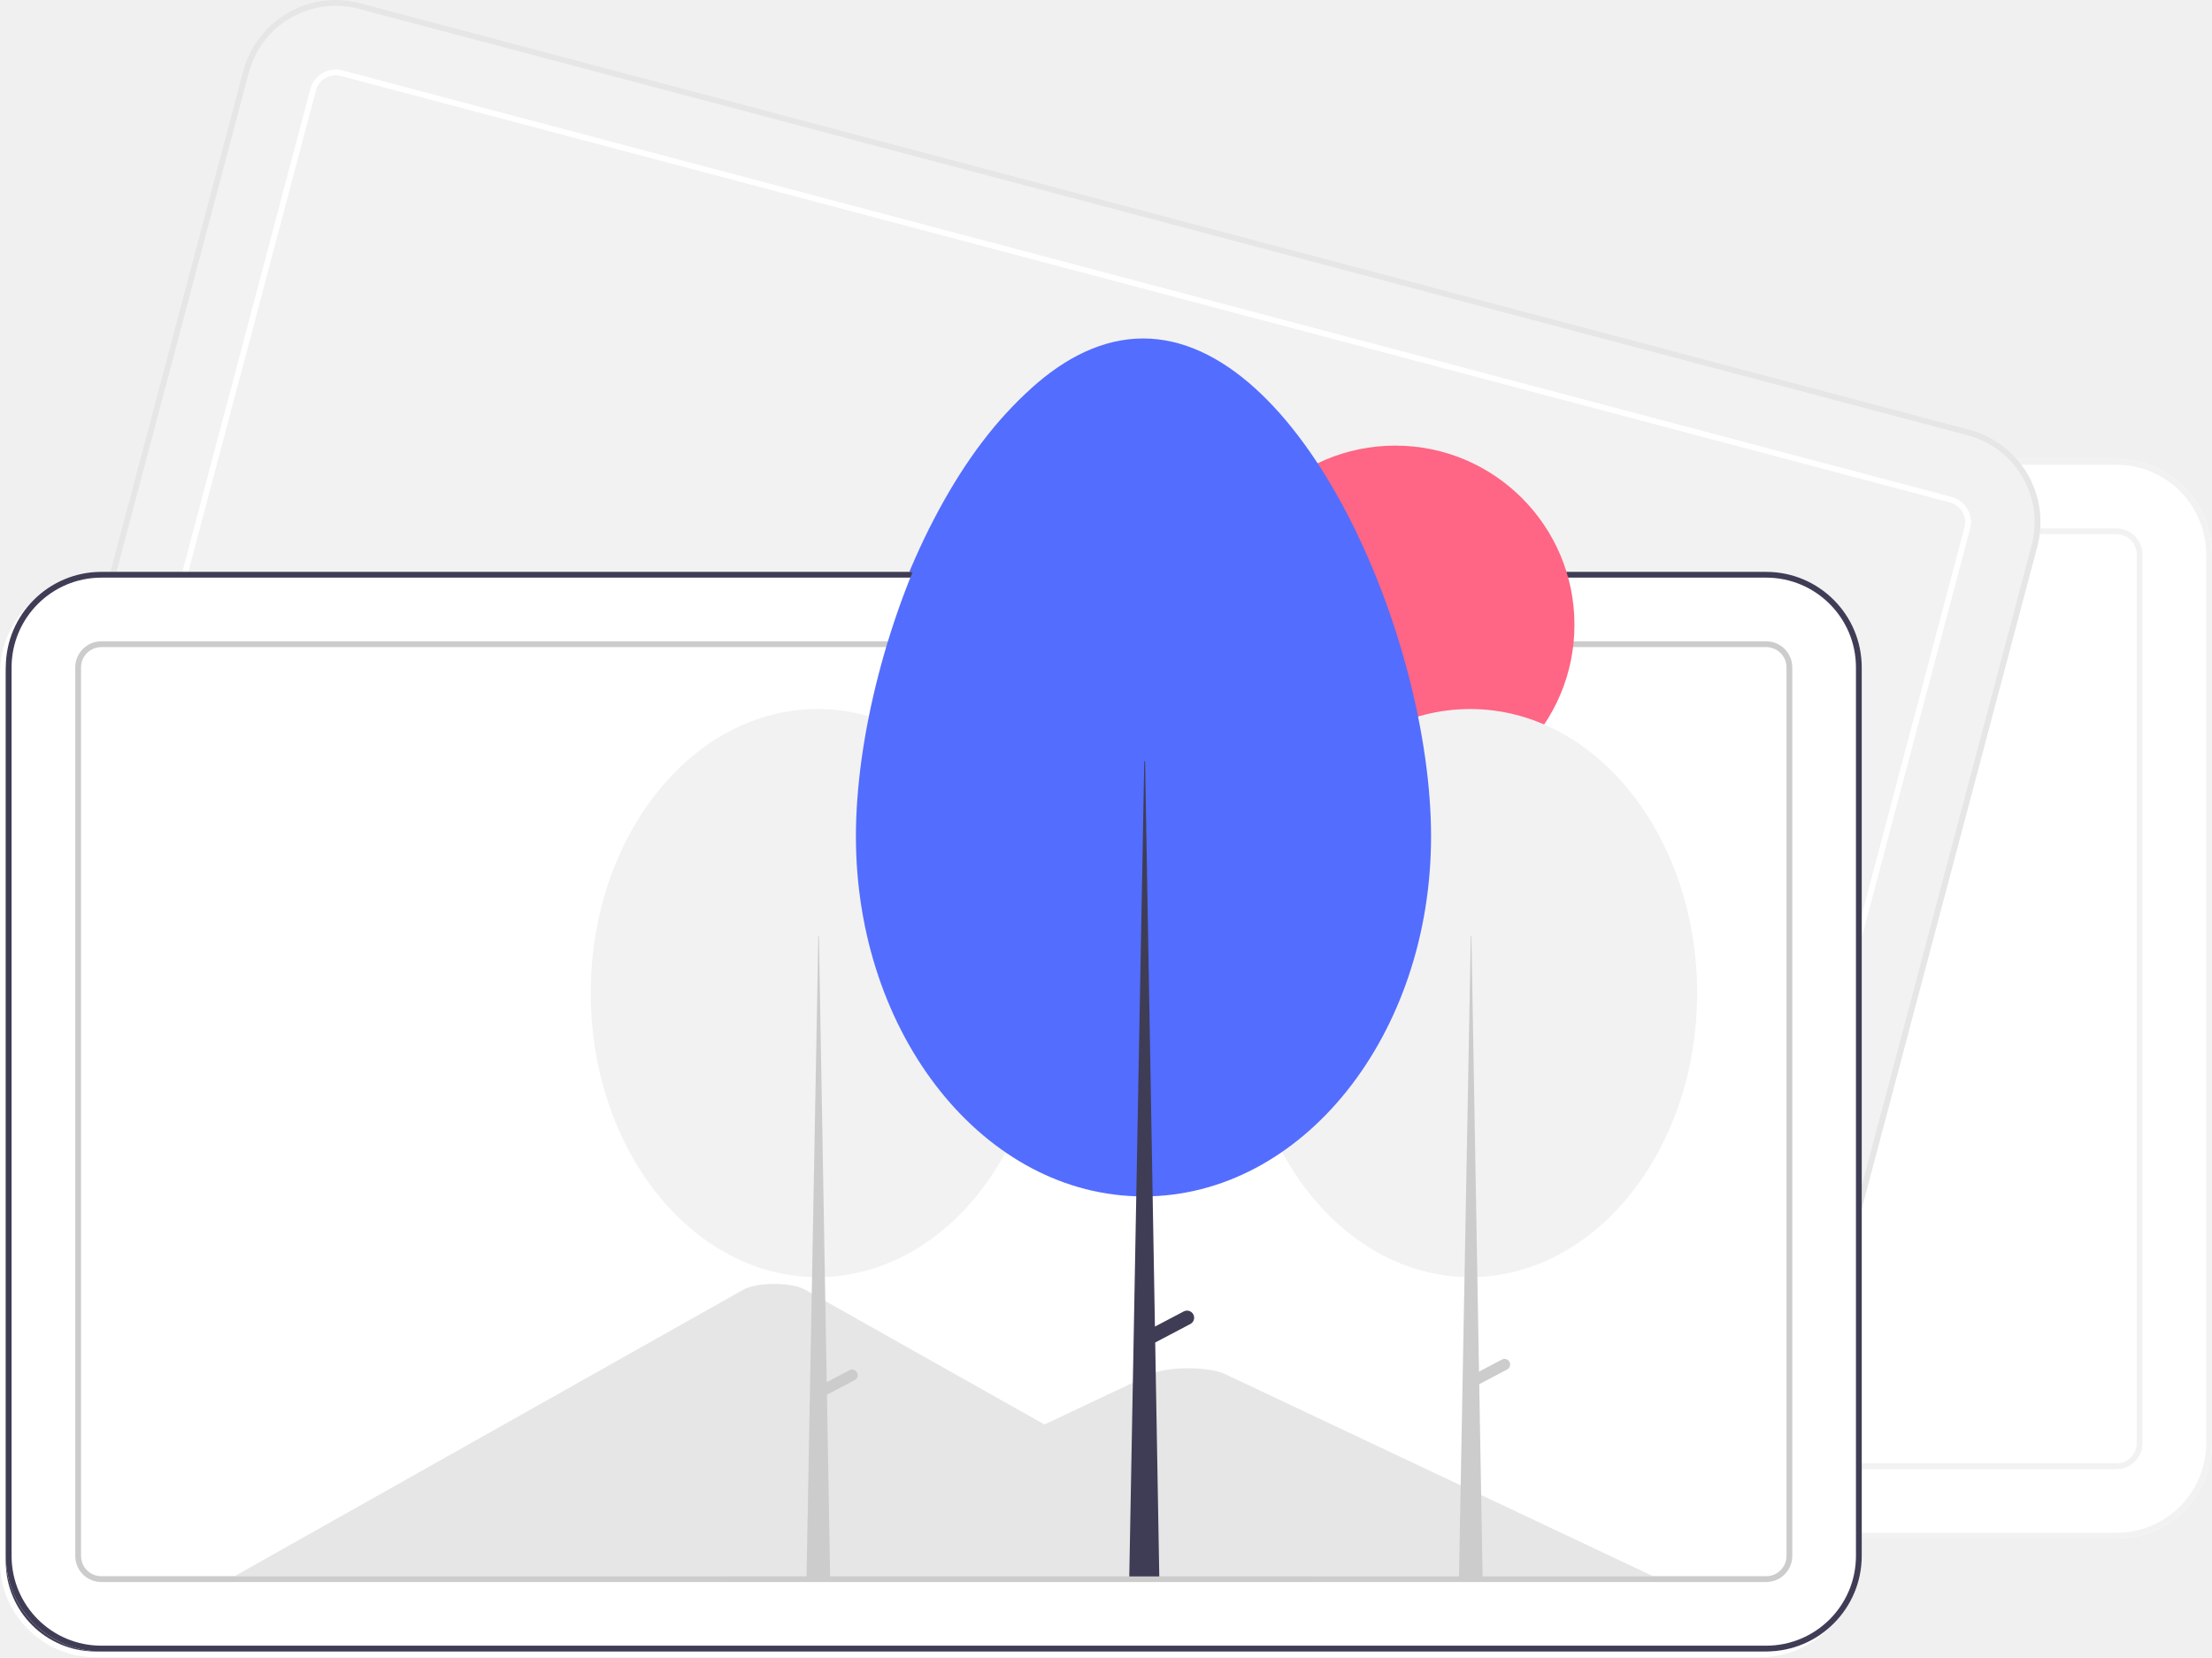
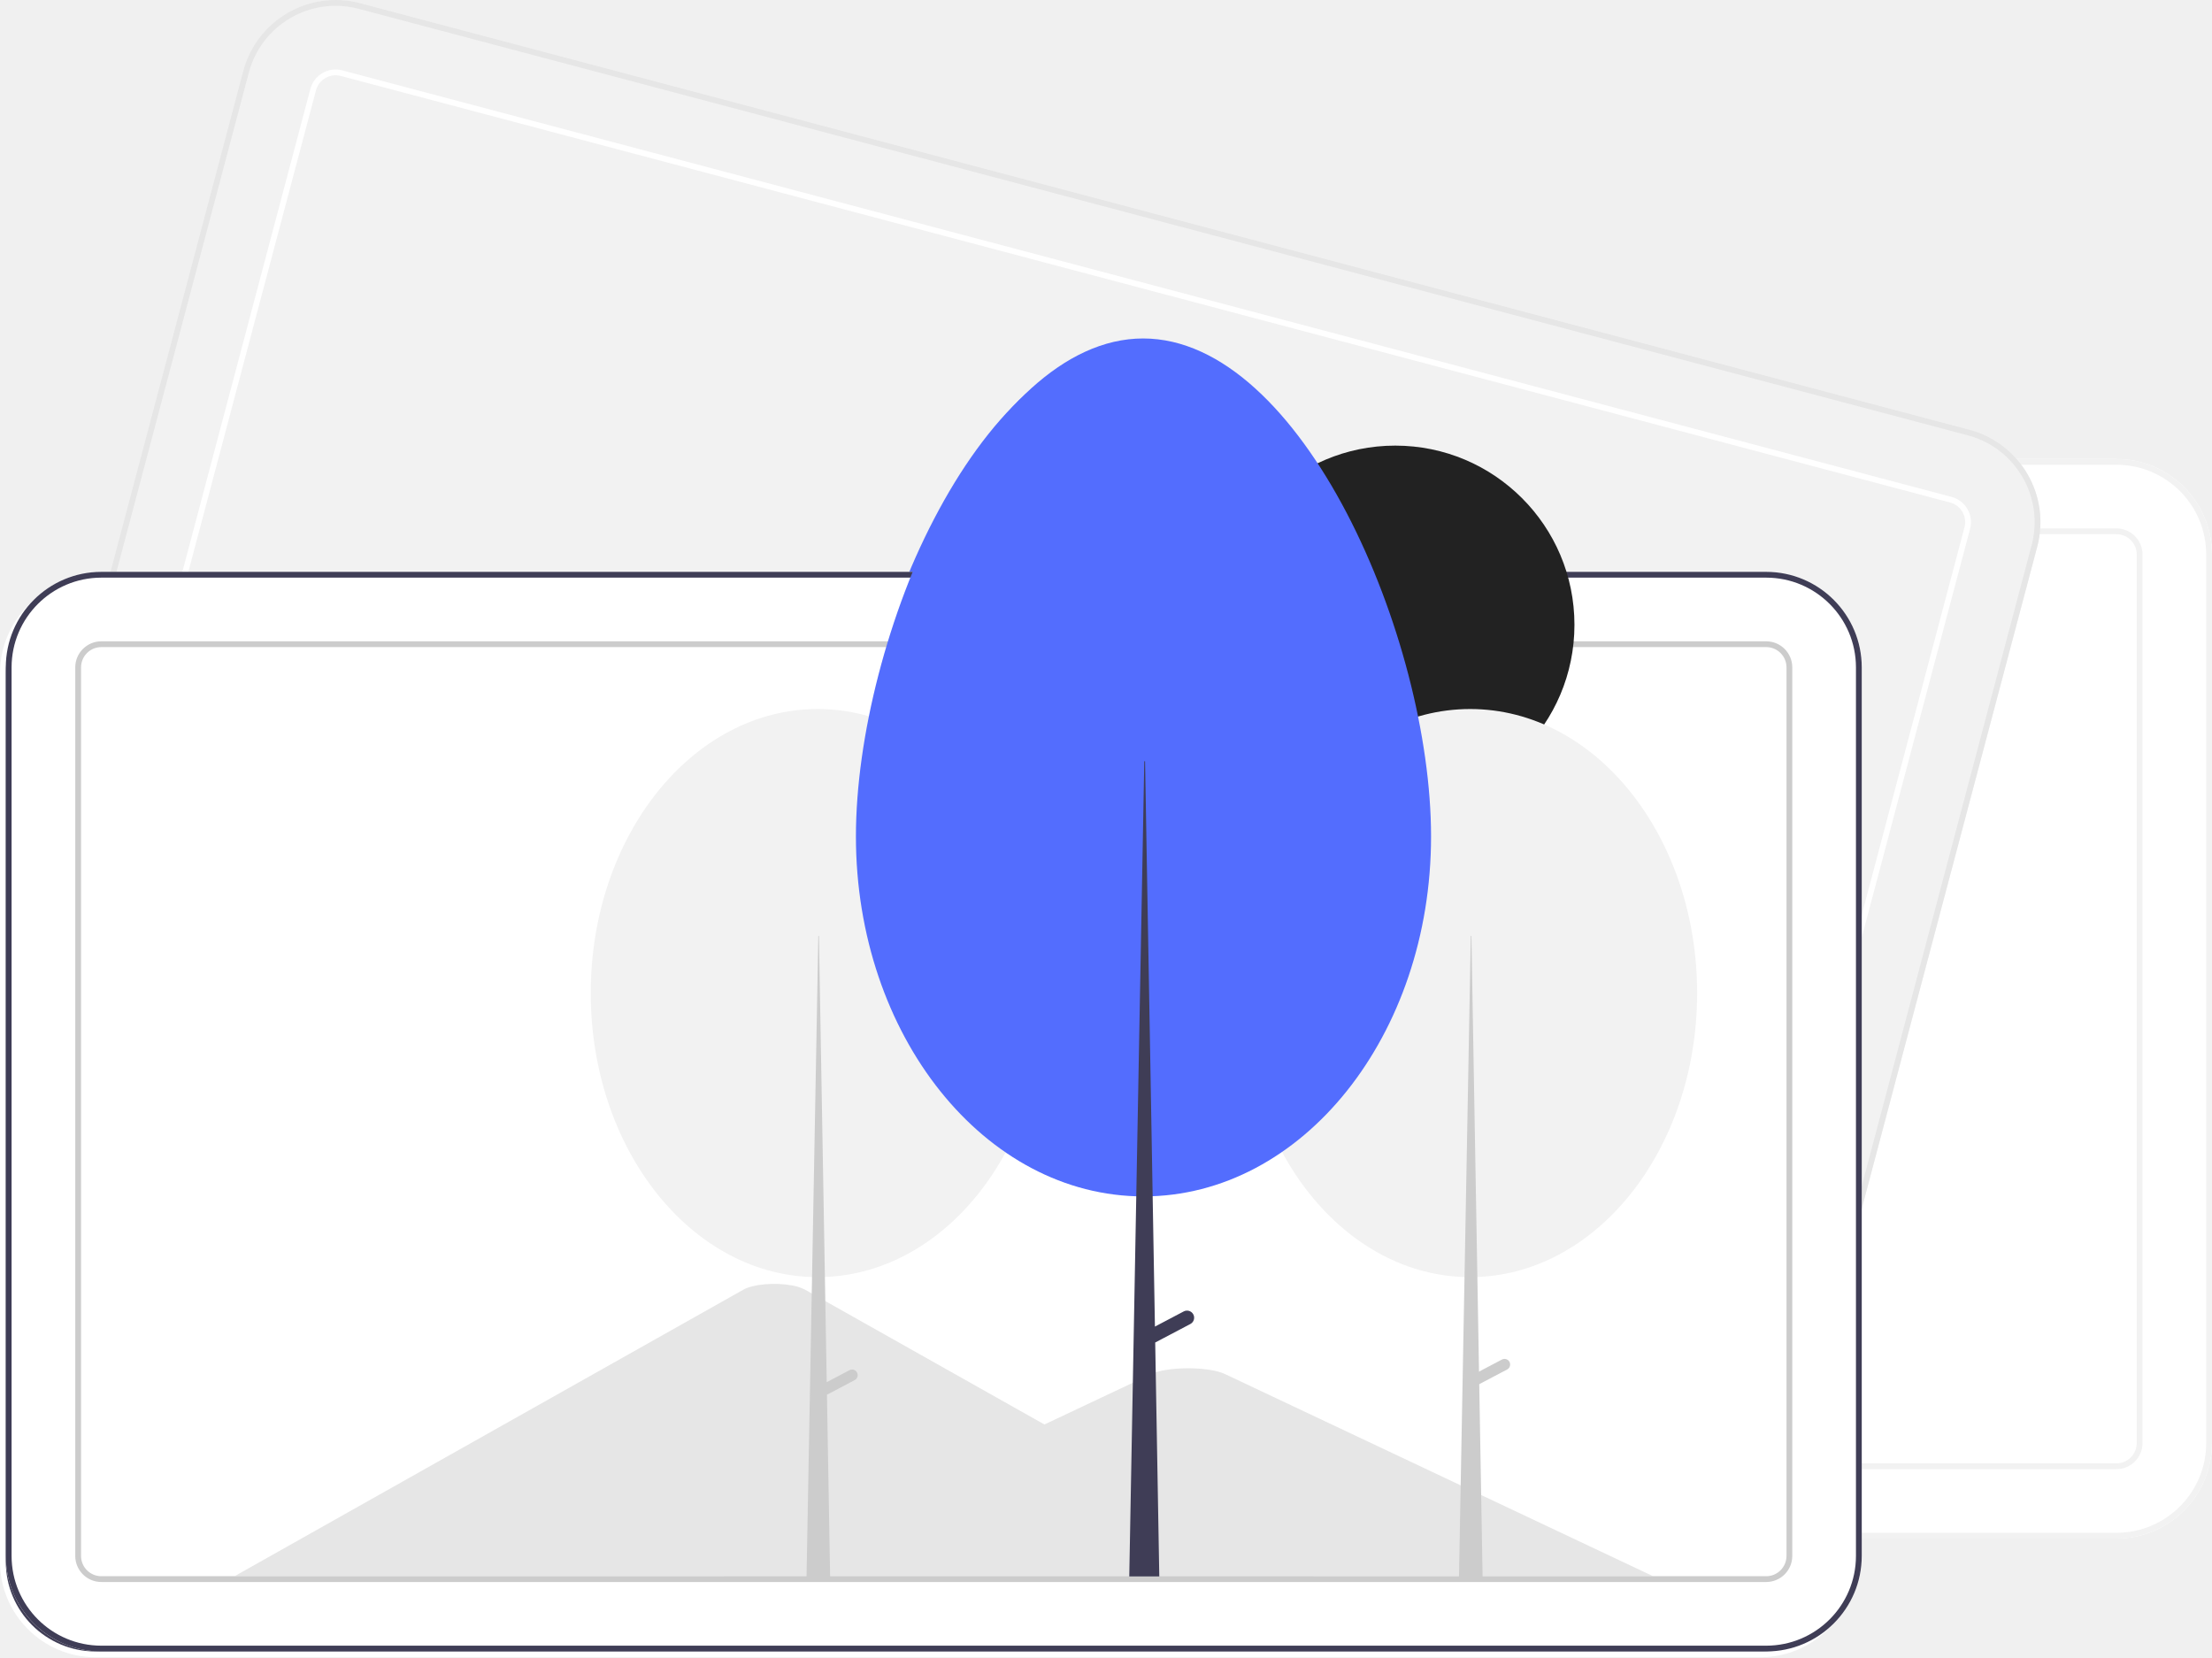
- <svg xmlns="http://www.w3.org/2000/svg" id="ac40b6c7-c2ea-4a85-abe2-e42e72a37000" data-name="Layer 1" width="764.173" height="572.568" viewBox="0 0 764.173 572.568">
-   <path d="M949.086,695.284H373.914a33.037,33.037,0,0,1-33-33v-307a33.037,33.037,0,0,1,33-33H949.086a33.037,33.037,0,0,1,33,33v307A33.037,33.037,0,0,1,949.086,695.284Z" transform="translate(-217.9136 -163.716)" fill="#fff" />
-   <path d="M949.086,695.284H373.914a33.037,33.037,0,0,1-33-33v-307a33.037,33.037,0,0,1,33-33H949.086a33.037,33.037,0,0,1,33,33v307A33.037,33.037,0,0,1,949.086,695.284Zm-575.173-371a31.035,31.035,0,0,0-31,31v307a31.035,31.035,0,0,0,31,31H949.086a31.035,31.035,0,0,0,31-31v-307a31.035,31.035,0,0,0-31-31Z" transform="translate(-217.9136 -163.716)" fill="#f2f2f2" />
-   <path d="M949.086,671.284H373.914a9.01,9.01,0,0,1-9-9v-307a9.01,9.01,0,0,1,9-9H949.086a9.01,9.01,0,0,1,9,9v307A9.01,9.01,0,0,1,949.086,671.284Zm-575.173-323a7.008,7.008,0,0,0-7,7v307a7.008,7.008,0,0,0,7,7H949.086a7.008,7.008,0,0,0,7-7v-307a7.008,7.008,0,0,0-7-7Z" transform="translate(-217.9136 -163.716)" fill="#f2f2f2" />
-   <path d="M802.698,672.747,246.727,525.369a33.037,33.037,0,0,1-23.443-40.354L301.948,188.264a33.037,33.037,0,0,1,40.354-23.443L898.273,312.199a33.037,33.037,0,0,1,23.443,40.354L843.052,649.304A33.037,33.037,0,0,1,802.698,672.747Z" transform="translate(-217.9136 -163.716)" fill="#f2f2f2" />
-   <path d="M802.698,672.747,246.727,525.369a33.037,33.037,0,0,1-23.443-40.354L301.948,188.264a33.037,33.037,0,0,1,40.354-23.443L898.273,312.199a33.037,33.037,0,0,1,23.443,40.354L843.052,649.304A33.037,33.037,0,0,1,802.698,672.747ZM341.789,166.755A31.035,31.035,0,0,0,303.881,188.777L225.218,485.528a31.035,31.035,0,0,0,22.022,37.908L803.211,670.813A31.035,31.035,0,0,0,841.119,648.791l78.663-296.751a31.035,31.035,0,0,0-22.022-37.908Z" transform="translate(-217.9136 -163.716)" fill="#e6e6e6" />
-   <path d="M808.848,649.548,252.877,502.17a9.01,9.01,0,0,1-6.393-11.006l78.663-296.751a9.01,9.01,0,0,1,11.006-6.393L892.123,335.398a9.01,9.01,0,0,1,6.393,11.006L819.853,643.154A9.01,9.01,0,0,1,808.848,649.548ZM335.64,189.953a7.008,7.008,0,0,0-8.56,4.973L248.417,491.677a7.008,7.008,0,0,0,4.973,8.56L809.36,647.615a7.008,7.008,0,0,0,8.56-4.973l78.663-296.751a7.008,7.008,0,0,0-4.973-8.56Z" transform="translate(-217.9136 -163.716)" fill="#fff" />
-   <path d="M826.086,736.284H250.914a33.037,33.037,0,0,1-33-33v-307a33.037,33.037,0,0,1,33-33H826.086a33.037,33.037,0,0,1,33,33v307A33.037,33.037,0,0,1,826.086,736.284Z" transform="translate(-217.9136 -163.716)" fill="#fff" />
-   <path d="M669.818,710.284h-371.43c-.465.002-.93-.01-1.388-.036l175.669-98.934c3.345-1.922,10.85-2.599,16.762-1.511a15.183,15.183,0,0,1,4.649,1.511l117.896,66.392,5.648,3.177Z" transform="translate(-217.9136 -163.716)" fill="#e6e6e6" />
-   <path d="M787,710.284H465.744l62.253-29.4,4.48-2.118,81.121-38.314c5.318-2.511,18.112-2.667,24.365-.474q.63.224,1.168.474Z" transform="translate(-217.9136 -163.716)" fill="#e6e6e6" />
-   <path d="M250.914,365.284a31.035,31.035,0,0,0-31,31v307a31.035,31.035,0,0,0,31,31H826.086a31.035,31.035,0,0,0,31-31v-307a31.035,31.035,0,0,0-31-31Z" transform="translate(-217.9136 -163.716)" fill="#3f3d56" />
-   <path d="M826.086,712.284H250.914a9.01,9.01,0,0,1-9-9v-307a9.01,9.01,0,0,1,9-9H826.086a9.01,9.01,0,0,1,9,9v307A9.01,9.01,0,0,1,826.086,712.284Zm-575.173-323a7.008,7.008,0,0,0-7,7v307a7.008,7.008,0,0,0,7,7H826.086a7.008,7.008,0,0,0,7-7v-307a7.008,7.008,0,0,0-7-7Z" transform="translate(-217.9136 -163.716)" fill="#ccc" />
+ <svg xmlns="http://www.w3.org/2000/svg" data-name="Layer 1" width="764.173" height="572.568">
+   <path d="M731.173 531.568H156a33.037 33.037 0 01-33-33v-307a33.037 33.037 0 0133-33h575.173a33.037 33.037 0 0133 33v307a33.037 33.037 0 01-33 33z" fill="#fff" />
+   <path d="M731.173 531.568H156a33.037 33.037 0 01-33-33v-307a33.037 33.037 0 0133-33h575.173a33.037 33.037 0 0133 33v307a33.037 33.037 0 01-33 33zM156 160.568a31.035 31.035 0 00-31 31v307a31.035 31.035 0 0031 31h575.173a31.035 31.035 0 0031-31v-307a31.035 31.035 0 00-31-31z" fill="#f2f2f2" />
+   <path d="M731.173 507.568H156a9.01 9.01 0 01-9-9v-307a9.01 9.01 0 019-9h575.173a9.01 9.01 0 019 9v307a9.01 9.01 0 01-9 9zM156 184.568a7.008 7.008 0 00-7 7v307a7.008 7.008 0 007 7h575.173a7.008 7.008 0 007-7v-307a7.008 7.008 0 00-7-7z" fill="#f2f2f2" />
+   <path d="M584.785 509.03L28.814 361.654A33.037 33.037 0 015.37 321.299l78.663-296.75a33.037 33.037 0 0140.354-23.444L680.36 148.483a33.037 33.037 0 0123.443 40.354l-78.663 296.75a33.037 33.037 0 01-40.354 23.444z" fill="#f2f2f2" />
+   <path d="M584.785 509.03L28.814 361.654A33.037 33.037 0 015.37 321.299l78.663-296.75a33.037 33.037 0 0140.354-23.444L680.36 148.483a33.037 33.037 0 0123.443 40.354l-78.663 296.75a33.037 33.037 0 01-40.354 23.444zM123.875 3.04A31.035 31.035 0 0085.968 25.06L7.304 321.81a31.035 31.035 0 0022.022 37.909l555.971 147.377a31.035 31.035 0 0037.908-22.022l78.664-296.75a31.035 31.035 0 00-22.022-37.909z" fill="#e6e6e6" />
+   <path d="M590.934 485.832L34.964 338.454a9.01 9.01 0 01-6.394-11.005l78.663-296.751a9.01 9.01 0 0111.006-6.394l555.97 147.378a9.01 9.01 0 016.394 11.005L601.94 479.438a9.01 9.01 0 01-11.006 6.394zM117.726 26.237a7.008 7.008 0 00-8.56 4.973L30.503 327.961a7.008 7.008 0 004.973 8.56l555.97 147.378a7.008 7.008 0 008.56-4.973l78.664-296.751a7.008 7.008 0 00-4.973-8.56z" fill="#fff" />
+   <path d="M608.173 572.568H33a33.037 33.037 0 01-33-33v-307a33.037 33.037 0 0133-33h575.173a33.037 33.037 0 0133 33v307a33.037 33.037 0 01-33 33z" fill="#fff" />
+   <path d="M451.904 546.568H80.474c-.465.002-.93-.01-1.388-.036l175.67-98.933c3.345-1.923 10.85-2.6 16.762-1.512a15.183 15.183 0 014.649 1.512l117.896 66.392 5.648 3.177z" fill="#e6e6e6" />
+   <path d="M569.086 546.568H247.83l62.253-29.4 4.48-2.118 81.122-38.315c5.318-2.51 18.112-2.667 24.365-.473q.63.224 1.168.473z" fill="#e6e6e6" />
+   <path d="M33 201.568a31.035 31.035 0 00-31 31v307a31.035 31.035 0 0031 31h575.173a31.035 31.035 0 0031-31v-307a31.035 31.035 0 00-31-31z" fill="#3f3d56" />
+   <path d="M608.173 548.568H33a9.01 9.01 0 01-9-9v-307a9.01 9.01 0 019-9h575.173a9.01 9.01 0 019 9v307a9.01 9.01 0 01-9 9zM33 225.568a7.008 7.008 0 00-7 7v307a7.008 7.008 0 007 7h575.173a7.008 7.008 0 007-7v-307a7.008 7.008 0 00-7-7z" fill="#ccc" />
  <circle cx="480.017" cy="217.859" r="61.903" fill="#ff6584" />
  <ellipse cx="505.896" cy="345.099" rx="78.403" ry="98.137" fill="#f2f2f2" />
-   <polygon points="506.112 325.365 506.327 325.365 510.204 547.65 502.019 547.65 506.112 325.365" fill="#ccc" />
-   <path d="M737.398,636.241v0a1.939,1.939,0,0,1-.812,2.618l-11.245,5.92-1.806-3.431,11.245-5.92A1.939,1.939,0,0,1,737.398,636.241Z" transform="translate(-217.9136 -163.716)" fill="#ccc" />
+   <path fill="#ccc" d="M506.112 325.365h.215l3.877 222.285h-8.185l4.093-222.285z" />
+   <path d="M519.484 472.525a1.939 1.939 0 01-.812 2.618l-11.245 5.92-1.806-3.43 11.245-5.92a1.939 1.939 0 012.618.812z" fill="#ccc" />
  <ellipse cx="280.49" cy="345.099" rx="78.403" ry="98.137" fill="#f2f2f2" />
-   <path d="M511.991,639.916v-0a1.939,1.939,0,0,0-2.619-.812l-7.85,4.133-2.689-154.156h-.215l-4.092,222.286H502.711l-1.113-63.788,9.581-5.044A1.939,1.939,0,0,0,511.991,639.916Z" transform="translate(-217.9136 -163.716)" fill="#ccc" />
-   <path d="M610.834,282.653c54.867,0,99.463,103.382,99.463,172.059s-44.478,124.35-99.345,124.35S511.606,523.389,511.606,454.712,555.967,282.653,610.834,282.653Z" transform="translate(-217.9136 -163.716)" fill="#536dfe" />
-   <path d="M628.168,619.831a2.456,2.456,0,0,0-3.317-1.029l-9.947,5.237-3.407-195.332h-.273L606.039,710.366h10.371l-1.41-80.826,12.14-6.391A2.456,2.456,0,0,0,628.168,619.831Z" transform="translate(-217.9136 -163.716)" fill="#3f3d56" />
-   <path d="M828.086,734.284H252.914a33.037,33.037,0,0,1-33-33v-307a33.037,33.037,0,0,1,33-33H828.086a33.037,33.037,0,0,1,33,33v307A33.037,33.037,0,0,1,828.086,734.284Z" transform="translate(-217.9136 -163.716)" fill="#fff" />
-   <path d="M671.818,708.284h-371.43c-.465.002-.93-.01-1.388-.036l175.669-98.934c3.345-1.922,10.85-2.599,16.762-1.511a15.183,15.183,0,0,1,4.649,1.511l117.896,66.392,5.648,3.177Z" transform="translate(-217.9136 -163.716)" fill="#e6e6e6" />
-   <path d="M789,708.284H467.744l62.253-29.4,4.48-2.118,81.121-38.314c5.318-2.511,18.112-2.667,24.365-.474q.63.224,1.168.474Z" transform="translate(-217.9136 -163.716)" fill="#e6e6e6" />
-   <path d="M828.086,734.284H252.914a33.037,33.037,0,0,1-33-33v-307a33.037,33.037,0,0,1,33-33H828.086a33.037,33.037,0,0,1,33,33v307A33.037,33.037,0,0,1,828.086,734.284Zm-575.173-371a31.035,31.035,0,0,0-31,31v307a31.035,31.035,0,0,0,31,31H828.086a31.035,31.035,0,0,0,31-31v-307a31.035,31.035,0,0,0-31-31Z" transform="translate(-217.9136 -163.716)" fill="#3f3d56" />
-   <path d="M828.086,710.284H252.914a9.01,9.01,0,0,1-9-9v-307a9.01,9.01,0,0,1,9-9H828.086a9.01,9.01,0,0,1,9,9v307A9.01,9.01,0,0,1,828.086,710.284Zm-575.173-323a7.008,7.008,0,0,0-7,7v307a7.008,7.008,0,0,0,7,7H828.086a7.008,7.008,0,0,0,7-7v-307a7.008,7.008,0,0,0-7-7Z" transform="translate(-217.9136 -163.716)" fill="#ccc" />
-   <circle cx="482.017" cy="215.859" r="61.903" fill="#ff6584" />
+   <path d="M294.078 476.2a1.939 1.939 0 00-2.619-.812l-7.85 4.133-2.689-154.156h-.215l-4.092 222.286h8.184l-1.112-63.788 9.58-5.045a1.94 1.94 0 00.813-2.618z" fill="#ccc" />
+   <path d="M392.92 118.937c54.867 0 99.462 103.382 99.462 172.059s-44.478 124.35-99.345 124.35-99.345-55.673-99.345-124.35 44.361-172.06 99.228-172.06z" fill="#536dfe" />
+   <path d="M410.255 456.115a2.456 2.456 0 00-3.318-1.03l-9.947 5.238-3.407-195.332h-.272l-5.186 281.66h10.371l-1.41-80.827 12.14-6.391a2.456 2.456 0 001.029-3.318z" fill="#3f3d56" />
+   <path d="M610.173 570.568H35a33.037 33.037 0 01-33-33v-307a33.037 33.037 0 0133-33h575.173a33.037 33.037 0 0133 33v307a33.037 33.037 0 01-33 33z" fill="#fff" />
+   <path d="M453.904 544.568H82.474c-.465.002-.93-.01-1.388-.036l175.67-98.933c3.345-1.923 10.85-2.6 16.762-1.512a15.183 15.183 0 014.649 1.512l117.896 66.392 5.648 3.177z" fill="#e6e6e6" />
+   <path d="M571.086 544.568H249.83l62.253-29.4 4.48-2.118 81.122-38.315c5.318-2.51 18.112-2.667 24.365-.473q.63.224 1.168.473z" fill="#e6e6e6" />
+   <path d="M610.173 570.568H35a33.037 33.037 0 01-33-33v-307a33.037 33.037 0 0133-33h575.173a33.037 33.037 0 0133 33v307a33.037 33.037 0 01-33 33zM35 199.568a31.035 31.035 0 00-31 31v307a31.035 31.035 0 0031 31h575.173a31.035 31.035 0 0031-31v-307a31.035 31.035 0 00-31-31z" fill="#3f3d56" />
+   <path d="M610.173 546.568H35a9.01 9.01 0 01-9-9v-307a9.01 9.01 0 019-9h575.173a9.01 9.01 0 019 9v307a9.01 9.01 0 01-9 9zM35 223.568a7.008 7.008 0 00-7 7v307a7.008 7.008 0 007 7h575.173a7.008 7.008 0 007-7v-307a7.008 7.008 0 00-7-7z" fill="#ccc" />
+   <circle cx="482.017" cy="215.859" r="61.903" fill="#222" />
  <ellipse cx="507.896" cy="343.099" rx="78.403" ry="98.137" fill="#f2f2f2" />
-   <polygon points="508.112 323.365 508.327 323.365 512.204 545.65 504.019 545.65 508.112 323.365" fill="#ccc" />
-   <path d="M739.398,634.241v0a1.939,1.939,0,0,1-.812,2.618l-11.245,5.92-1.806-3.431,11.245-5.92A1.939,1.939,0,0,1,739.398,634.241Z" transform="translate(-217.9136 -163.716)" fill="#ccc" />
+   <path fill="#ccc" d="M508.112 323.365h.215l3.877 222.285h-8.185l4.093-222.285z" />
+   <path d="M521.484 470.525a1.939 1.939 0 01-.812 2.618l-11.245 5.92-1.806-3.43 11.245-5.92a1.939 1.939 0 012.618.812z" fill="#ccc" />
  <ellipse cx="282.49" cy="343.099" rx="78.403" ry="98.137" fill="#f2f2f2" />
-   <path d="M513.991,637.916v-0a1.939,1.939,0,0,0-2.619-.812l-7.85,4.133-2.689-154.156h-.215l-4.092,222.286H504.711l-1.113-63.788,9.581-5.044A1.939,1.939,0,0,0,513.991,637.916Z" transform="translate(-217.9136 -163.716)" fill="#ccc" />
-   <path d="M612.834,280.653c54.867,0,99.463,103.382,99.463,172.059s-44.478,124.35-99.345,124.35S513.606,521.389,513.606,452.712,557.967,280.653,612.834,280.653Z" transform="translate(-217.9136 -163.716)" fill="#536dfe" />
-   <path d="M630.168,617.831a2.456,2.456,0,0,0-3.317-1.029l-9.947,5.237-3.407-195.332h-.273L608.039,708.366h10.371l-1.41-80.826,12.14-6.391A2.456,2.456,0,0,0,630.168,617.831Z" transform="translate(-217.9136 -163.716)" fill="#3f3d56" />
+   <path d="M296.078 474.2a1.939 1.939 0 00-2.619-.812l-7.85 4.133-2.689-154.156h-.215l-4.092 222.286h8.184l-1.112-63.788 9.58-5.045a1.94 1.94 0 00.813-2.618z" fill="#ccc" />
+   <path d="M394.92 116.937c54.867 0 99.462 103.382 99.462 172.059s-44.478 124.35-99.345 124.35-99.345-55.673-99.345-124.35 44.361-172.06 99.228-172.06z" fill="#536dfe" />
+   <path d="M412.255 454.115a2.456 2.456 0 00-3.318-1.03l-9.947 5.238-3.407-195.332h-.272l-5.186 281.66h10.371l-1.41-80.827 12.14-6.391a2.456 2.456 0 001.029-3.318z" fill="#3f3d56" />
</svg>
